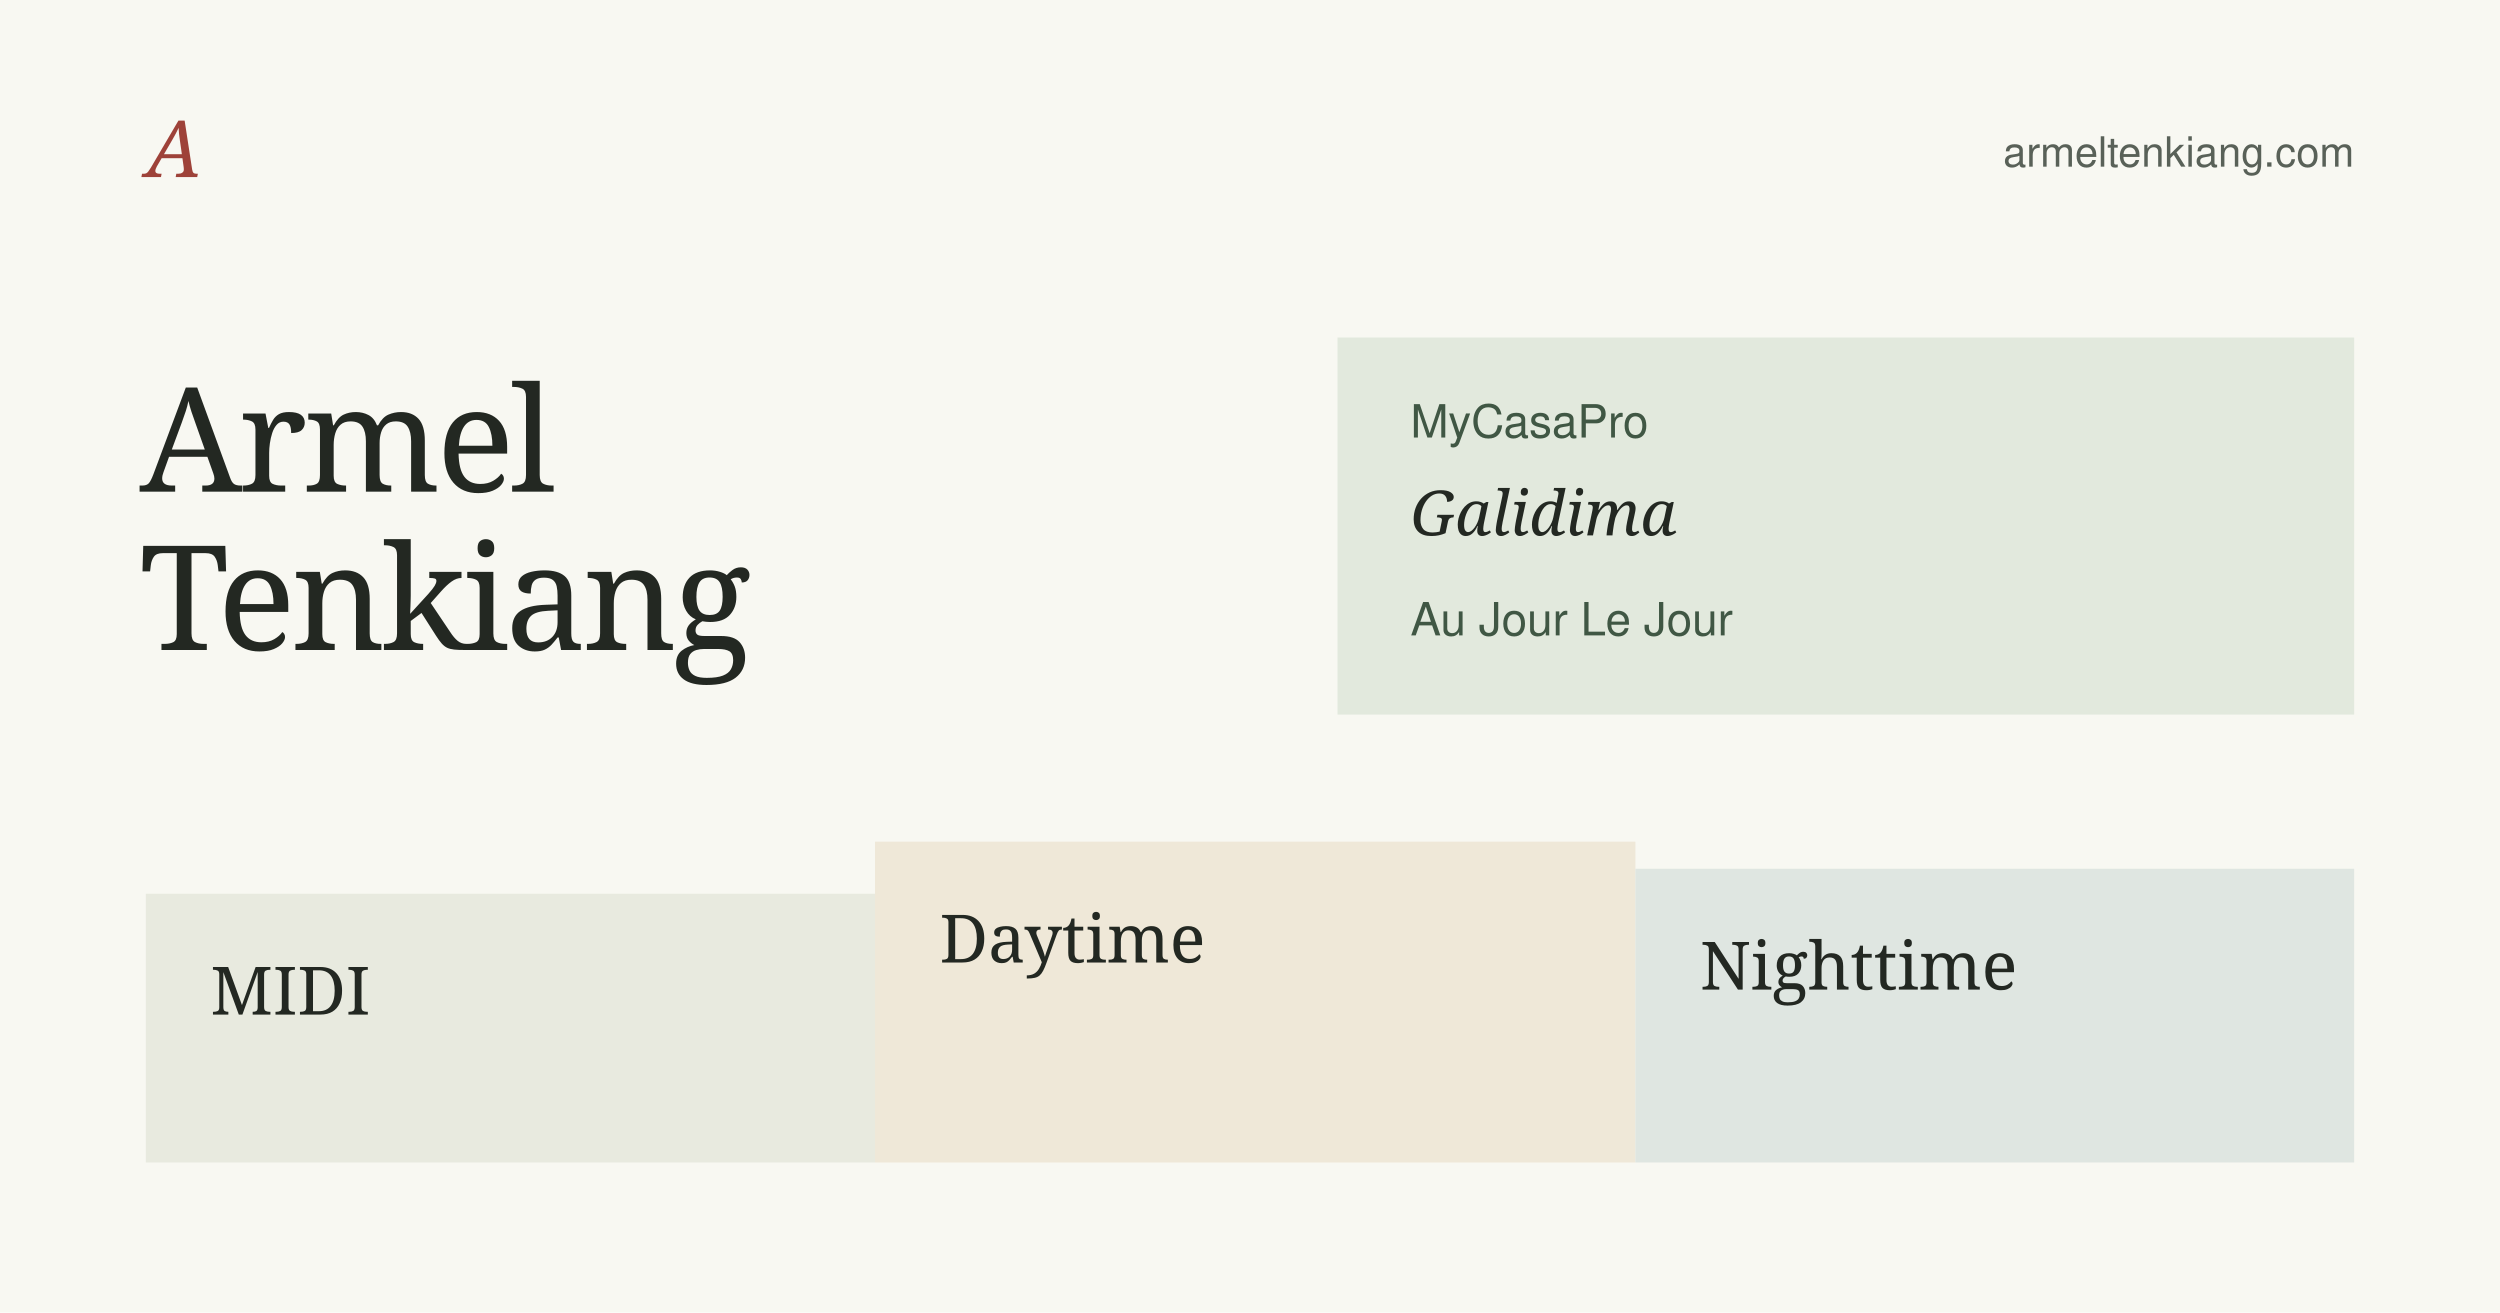
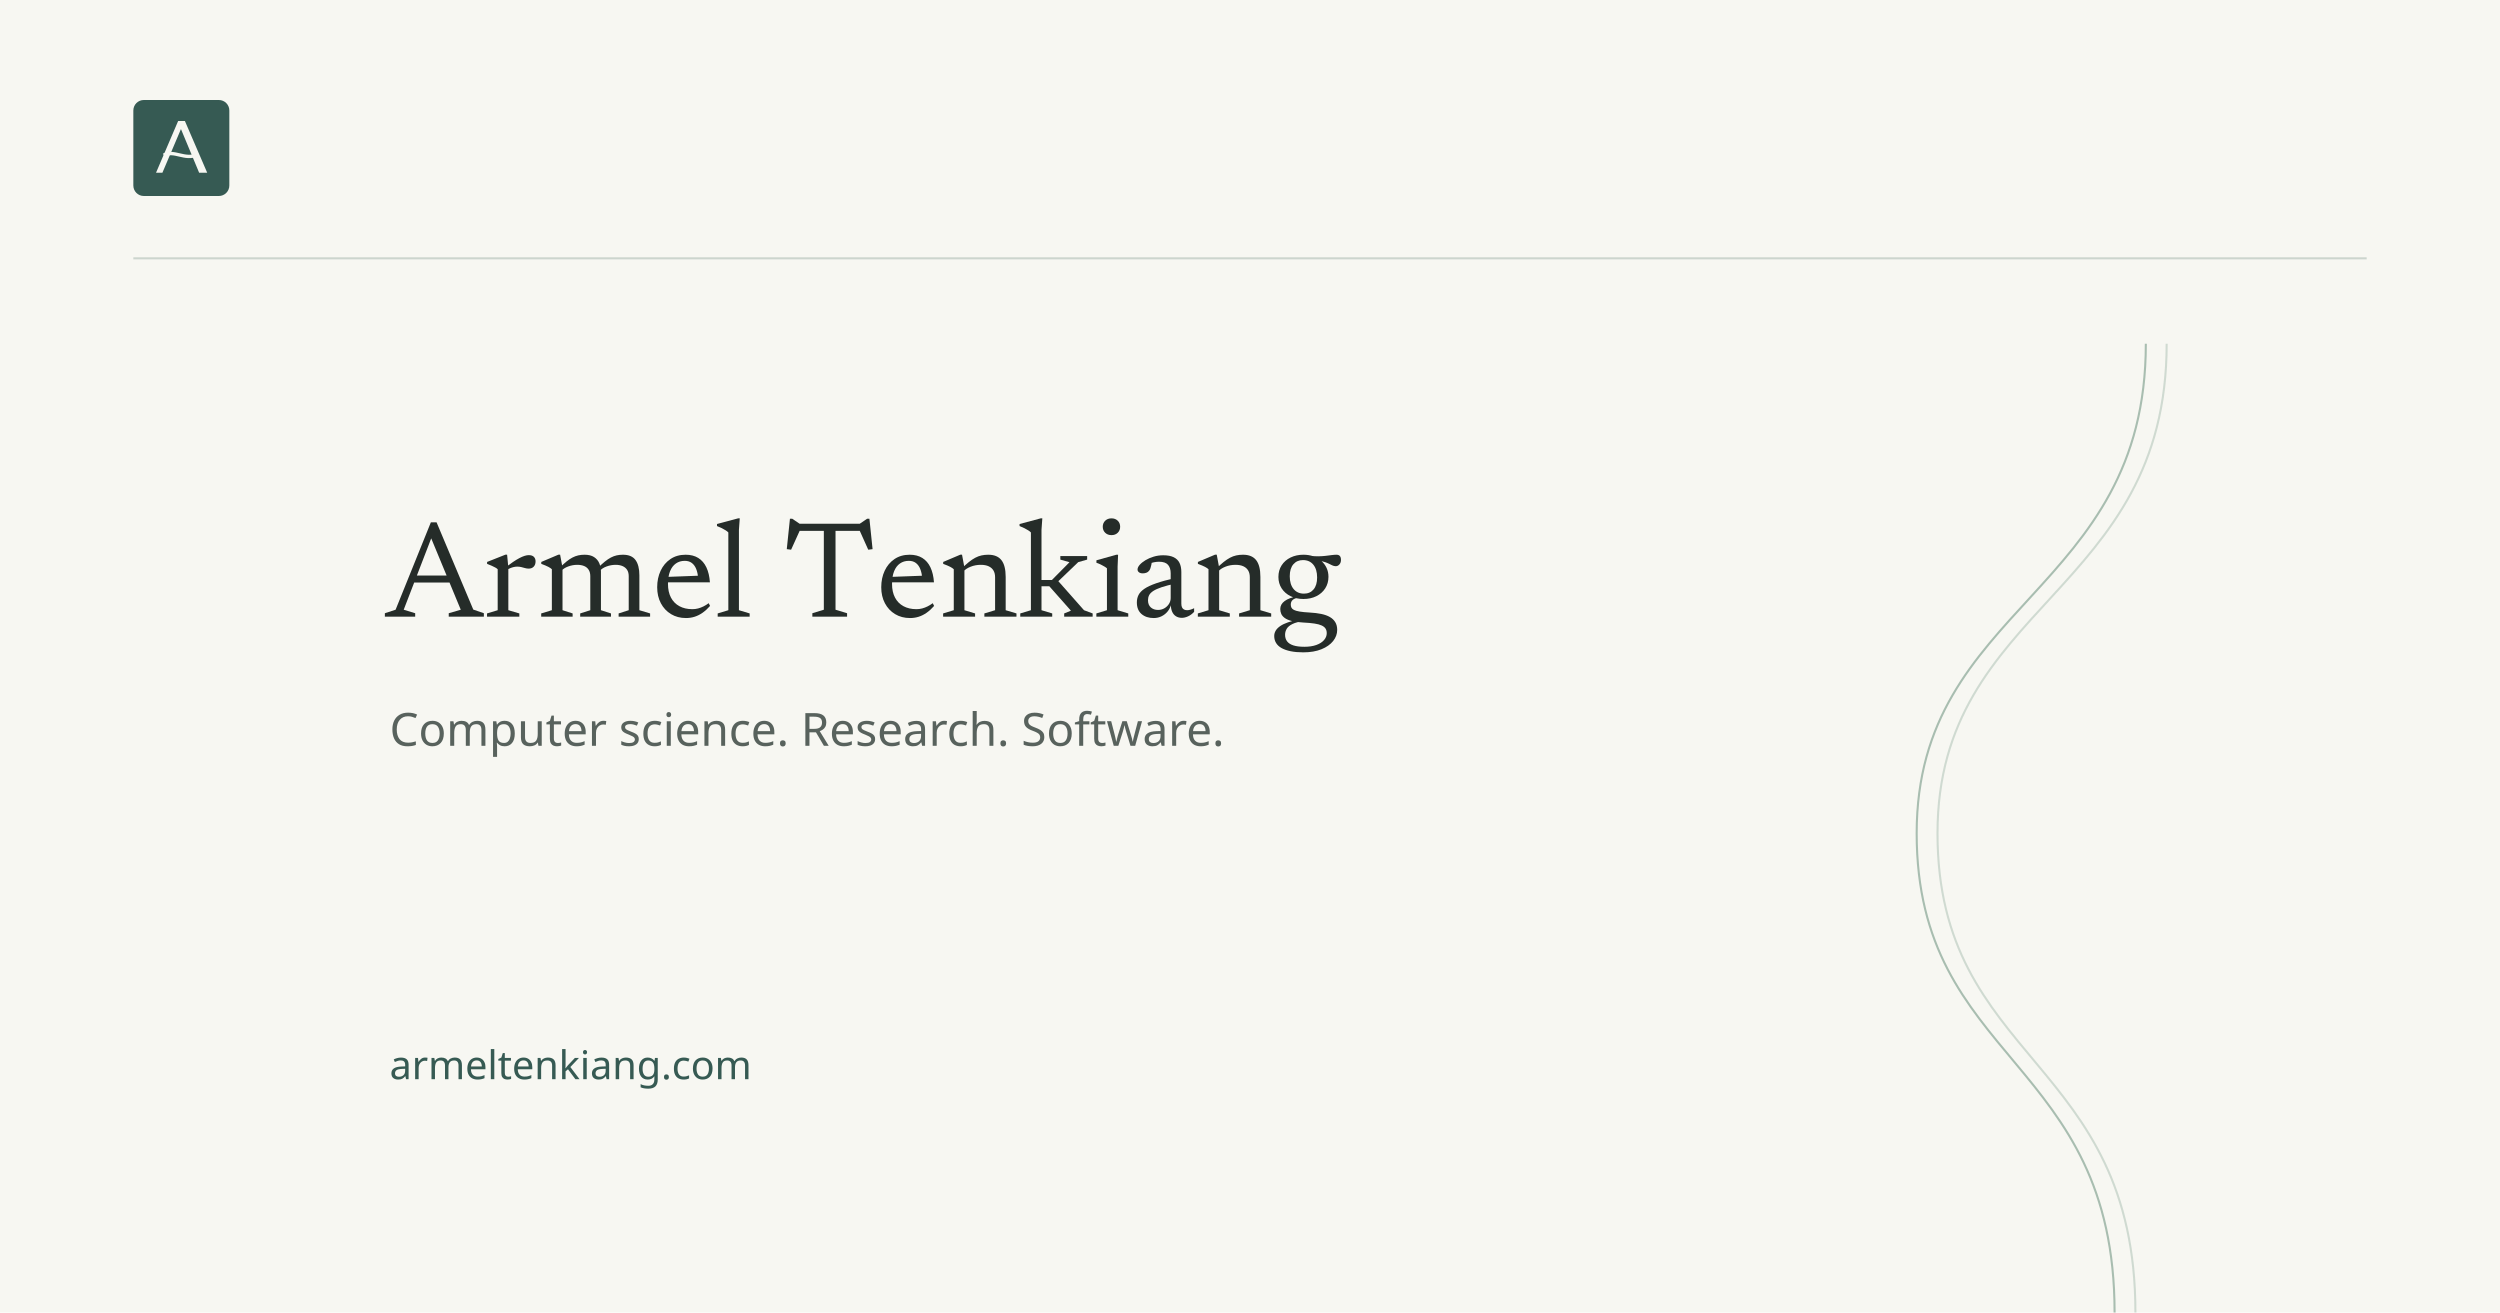
<svg xmlns="http://www.w3.org/2000/svg" width="1200" height="630" viewBox="0 0 1200 630" role="img" aria-labelledby="title desc">
-   <rect width="1200" height="630" fill="#f8f8f2" />
-   <text x="70" y="85" fill="#9e4239" font-family="Baskerville, Georgia, serif" font-style="italic" font-size="38">A</text>
-   <text x="1130" y="80" text-anchor="end" fill="#596158" font-family="Helvetica, sans-serif" font-size="20">armeltenkiang.com</text>
-   <text x="67" y="236" fill="#232822" font-family="Baskerville, Georgia, serif" font-size="70" letter-spacing="-2">Armel</text>
-   <text x="67" y="312" fill="#232822" font-family="Baskerville, Georgia, serif" font-size="70" letter-spacing="-2">Tenkiang</text>
-   <rect x="642" y="162" width="488" height="181" fill="#e2e9dd" />
-   <text x="677" y="210" fill="#405744" font-family="Helvetica, sans-serif" font-size="22">MyCasaPro</text>
-   <text x="677" y="257" fill="#232822" font-family="Baskerville, Georgia, serif" font-style="italic" font-size="30">Galidima</text>
-   <text x="677" y="305" fill="#405744" font-family="Helvetica, sans-serif" font-size="22">Au Jour Le Jour</text>
-   <rect x="70" y="429" width="350" height="129" fill="#e8eadf" />
-   <rect x="420" y="404" width="365" height="154" fill="#efe8d8" />
-   <rect x="785" y="417" width="345" height="141" fill="#dfe6e1" />
-   <text x="101" y="487" fill="#232822" font-family="Baskerville, Georgia, serif" font-size="32">MIDI</text>
-   <text x="451" y="462" fill="#232822" font-family="Baskerville, Georgia, serif" font-size="32">Daytime</text>
-   <text x="816" y="475" fill="#232822" font-family="Baskerville, Georgia, serif" font-size="32">Nighttime</text>
+   <rect width="1200" height="630" fill="#f7f7f2" />
+   <g transform="translate(64 48) scale(.09)">
+     <rect width="512" height="512" rx="56" fill="#365a53" />
+     <path fill="#f7f7f2" d="M121 388 239 112h36l119 276h-43L254 155 155 388Z" />
+     <path d="M162 294c55-29 113 28 178-2" fill="none" stroke="#f7f7f2" stroke-width="18" />
+   </g>
+   <path d="M64 124H1136" stroke="#ccd5ce" />
+   <g fill="#252c29" transform="translate(185 296) scale(0.033 -0.033)">
+     <path transform="translate(0 0)" d="M366 496V598H1037V496ZM1278 103 1432 50V0H921V50L1096 101L633 1219H697L266 101L433 50V0H-8V50L148 101L661 1372H744Z" />
+     <path transform="translate(1421 0)" d="M664 895Q714 895 738.5 870.0Q763 845 763 804Q763 756 736.0 727.5Q709 699 663 699Q637 699 610.5 706.5Q584 714 556.0 721.0Q528 728 496 728Q473 728 446.0 722.0Q419 716 392.0 704.5Q365 693 344 677L320 712Q384 761 435.0 795.5Q486 830 528.0 852.0Q570 874 603.5 884.5Q637 895 664 895ZM367 713V94L527 47V0H57V47L212 94V690Q199 703 177.0 715.0Q155 727 125.0 740.5Q95 754 58 768V796L325 902H349Z" />
+     <path transform="translate(2209 0)" d="M367 713V94L514 47V0H57V47L212 94V690Q196 706 161.0 724.5Q126 743 58 768V796L308 902H332ZM926 653V94L1072 47V0H624V47L771 94V589Q771 644 748.0 681.0Q725 718 682.5 736.0Q640 754 581 754Q514 754 449.5 730.0Q385 706 355 670L322 708Q378 764 423.5 801.0Q469 838 511.5 860.0Q554 882 596.5 891.5Q639 901 688 901Q773 901 825.5 867.0Q878 833 902.0 777.0Q926 721 926 653ZM1485 602V94L1641 47V0H1183V47L1330 94V588Q1330 645 1306.5 681.0Q1283 717 1240.5 735.5Q1198 754 1140 754Q1072 754 1007.5 730.0Q943 706 913 669L880 708Q936 763 982.0 800.5Q1028 838 1070.0 860.0Q1112 882 1154.5 891.5Q1197 901 1246 901Q1373 901 1429.0 823.5Q1485 746 1485 602Z" />
+     <path transform="translate(3873 0)" d="M494 901Q602 901 677.5 854.0Q753 807 795.5 717.5Q838 628 847 499H208L209 578L742 598L676 559Q670 638 647.0 694.5Q624 751 583.0 781.5Q542 812 481 812Q407 812 352.0 773.5Q297 735 267.0 660.5Q237 586 237 476Q237 360 280.0 278.0Q323 196 403.0 152.5Q483 109 592 109Q635 109 675.0 119.5Q715 130 754.0 149.5Q793 169 829 196L849 156Q797 97 741.0 57.5Q685 18 625.0 -1.0Q565 -20 499 -20Q376 -20 281.5 37.0Q187 94 133.5 195.0Q80 296 80 428Q80 561 130.0 668.0Q180 775 273.0 838.0Q366 901 494 901Z" />
+     <path transform="translate(4796 0)" d="M346 94 502 47V0H37V47L192 94V1225Q179 1239 155.0 1254.5Q131 1270 98.5 1286.5Q66 1303 27 1318V1348L334 1430H358L346 1262Z" />
+     <path transform="translate(5334 0)" d="" />
+     <path transform="translate(5792 0)" d="M585 1291H755V101L923 50V0H418V50L585 101ZM1184 1248H157L243 1270L109 974L46 982L92 1424H126L257 1335L163 1352H1177L1083 1335L1214 1424H1248L1294 982L1231 974L1098 1270Z" />
+     <path transform="translate(7132 0)" d="M494 901Q602 901 677.5 854.0Q753 807 795.5 717.5Q838 628 847 499H208L209 578L742 598L676 559Q670 638 647.0 694.5Q624 751 583.0 781.5Q542 812 481 812Q407 812 352.0 773.5Q297 735 267.0 660.5Q237 586 237 476Q237 360 280.0 278.0Q323 196 403.0 152.5Q483 109 592 109Q635 109 675.0 119.5Q715 130 754.0 149.5Q793 169 829 196L849 156Q797 97 741.0 57.5Q685 18 625.0 -1.0Q565 -20 499 -20Q376 -20 281.5 37.0Q187 94 133.5 195.0Q80 296 80 428Q80 561 130.0 668.0Q180 775 273.0 838.0Q366 901 494 901Z" />
+     <path transform="translate(8055 0)" d="M367 713V94L522 47V0H57V47L212 94V690Q196 706 161.0 724.5Q126 743 58 768V796L308 902H332ZM657 47 813 94V574Q813 631 789.5 671.0Q766 711 720.0 732.5Q674 754 605 754Q527 754 458.5 727.0Q390 700 358 662L322 695Q382 755 431.5 794.5Q481 834 525.5 857.5Q570 881 616.0 891.0Q662 901 714 901Q843 901 905.0 822.5Q967 744 967 577V94L1124 47V0H657Z" />
+     <path transform="translate(9200 0)" d="M556 485 573 533 961 94 1087 47V0H673V47L771 87L457 442H314V533H494L750 792L617 830V881H1007V830L877 793ZM343 94 499 47V0H34V47L189 94V1225Q176 1239 152.0 1254.5Q128 1270 95.5 1286.5Q63 1303 24 1318V1348L331 1430H355L343 1262Z" />
+     <path transform="translate(10281 0)" d="M280 1186Q224 1186 188.5 1220.5Q153 1255 153 1308Q153 1361 188.5 1395.5Q224 1430 280 1430Q336 1430 371.0 1395.5Q406 1361 406 1308Q406 1255 371.0 1220.5Q336 1186 280 1186ZM376 901 369 728V94L524 47V0H60V47L214 94V703Q203 714 178.0 729.0Q153 744 122.5 759.0Q92 774 61 784V820L351 901Z" />
+     <path transform="translate(10841 0)" d="M652 563 657 482Q531 456 451.0 429.0Q371 402 327.5 373.5Q284 345 267.5 312.0Q251 279 251 239Q251 171 292.0 134.5Q333 98 397 98Q448 98 489.5 122.0Q531 146 556.0 185.5Q581 225 581 271V631Q581 710 542.0 754.5Q503 799 411 799Q376 799 334.5 790.5Q293 782 255 764L310 815Q306 784 300.0 755.5Q294 727 286.5 704.5Q279 682 267 668Q251 647 226.5 638.5Q202 630 175 630Q139 630 119.0 646.0Q99 662 99 686Q99 718 130.0 753.5Q161 789 214.0 821.0Q267 853 333.5 873.0Q400 893 472 893Q567 893 625.0 864.5Q683 836 709.5 782.0Q736 728 736 649V190Q736 157 745.5 136.0Q755 115 774.0 104.5Q793 94 821 94Q844 94 870.0 102.0Q896 110 922 123V70Q880 25 832.5 4.0Q785 -17 744 -17Q694 -17 657.5 6.0Q621 29 602.0 73.0Q583 117 583 180L589 188Q576 126 539.5 79.5Q503 33 450.0 6.5Q397 -20 334 -20Q225 -20 157.0 38.5Q89 97 89 207Q89 266 113.0 314.5Q137 363 198.0 405.0Q259 447 369.5 485.5Q480 524 652 563Z" />
+     <path transform="translate(11760 0)" d="M367 713V94L522 47V0H57V47L212 94V690Q196 706 161.0 724.5Q126 743 58 768V796L308 902H332ZM657 47 813 94V574Q813 631 789.5 671.0Q766 711 720.0 732.5Q674 754 605 754Q527 754 458.5 727.0Q390 700 358 662L322 695Q382 755 431.5 794.5Q481 834 525.5 857.5Q570 881 616.0 891.0Q662 901 714 901Q843 901 905.0 822.5Q967 744 967 577V94L1124 47V0H657Z" />
+     <path transform="translate(12905 0)" d="M445 -519Q342 -519 263.0 -503.0Q184 -487 130.5 -457.0Q77 -427 50.0 -382.5Q23 -338 23 -281Q23 -241 44.0 -204.5Q65 -168 110.0 -137.0Q155 -106 225.0 -82.0Q295 -58 393 -41H449V-64Q347 -78 288.0 -107.0Q229 -136 205.0 -176.0Q181 -216 181 -264Q181 -320 210.5 -359.0Q240 -398 302.0 -418.0Q364 -438 462 -438Q562 -438 635.0 -412.0Q708 -386 747.5 -340.5Q787 -295 787 -240Q787 -201 770.0 -174.0Q753 -147 714.0 -128.5Q675 -110 608.5 -100.0Q542 -90 442 -85Q342 -80 277.5 -63.0Q213 -46 176.5 -19.5Q140 7 125.5 40.5Q111 74 111 112Q111 180 174.5 227.0Q238 274 354 295L376 276Q321 269 292.5 244.0Q264 219 264 176Q264 152 273.0 132.5Q282 113 309.0 98.5Q336 84 391.5 74.5Q447 65 540 60Q634 55 708.0 39.5Q782 24 833.0 -5.5Q884 -35 911.5 -81.0Q939 -127 939 -192Q939 -280 880.0 -354.5Q821 -429 710.0 -474.0Q599 -519 445 -519ZM448 257Q344 257 261.0 298.0Q178 339 131.0 411.5Q84 484 84 578Q84 674 131.0 747.0Q178 820 261.0 860.5Q344 901 448 901Q527 901 593.0 877.5Q659 854 708.0 811.0Q757 768 784.5 709.5Q812 651 812 580Q812 484 764.5 411.0Q717 338 635.0 297.5Q553 257 448 257ZM456 335Q544 335 595.5 396.5Q647 458 647 570Q647 689 592.0 756.0Q537 823 441 823Q354 823 301.5 762.0Q249 701 249 588Q249 470 304.5 402.5Q360 335 456 335ZM580 821 544 886Q609 877 665.5 878.0Q722 879 769.5 884.5Q817 890 857.0 895.5Q897 901 929 901Q961 901 977.5 882.5Q994 864 994 825Q994 786 971.5 760.0Q949 734 918 734Q892 734 866.5 746.5Q841 759 806.5 776.0Q772 793 717.5 806.0Q663 819 580 821Z" />
+   </g>
+   <text x="187" y="358" fill="#58625d" font-family="sans-serif" font-size="22">Computer science. Research. Software.</text>
+   <text x="187" y="518" fill="#365a53" font-family="sans-serif" font-size="19">armeltenkiang.com</text>
+   <g fill="none" stroke="#a8bdb0">
+     <path d="M1030 165c0 120-110 125-110 235s95 108 95 230" />
+     <path d="M1040 165c0 120-110 125-110 235s95 108 95 230" opacity=".5" />
+   </g>
</svg>
